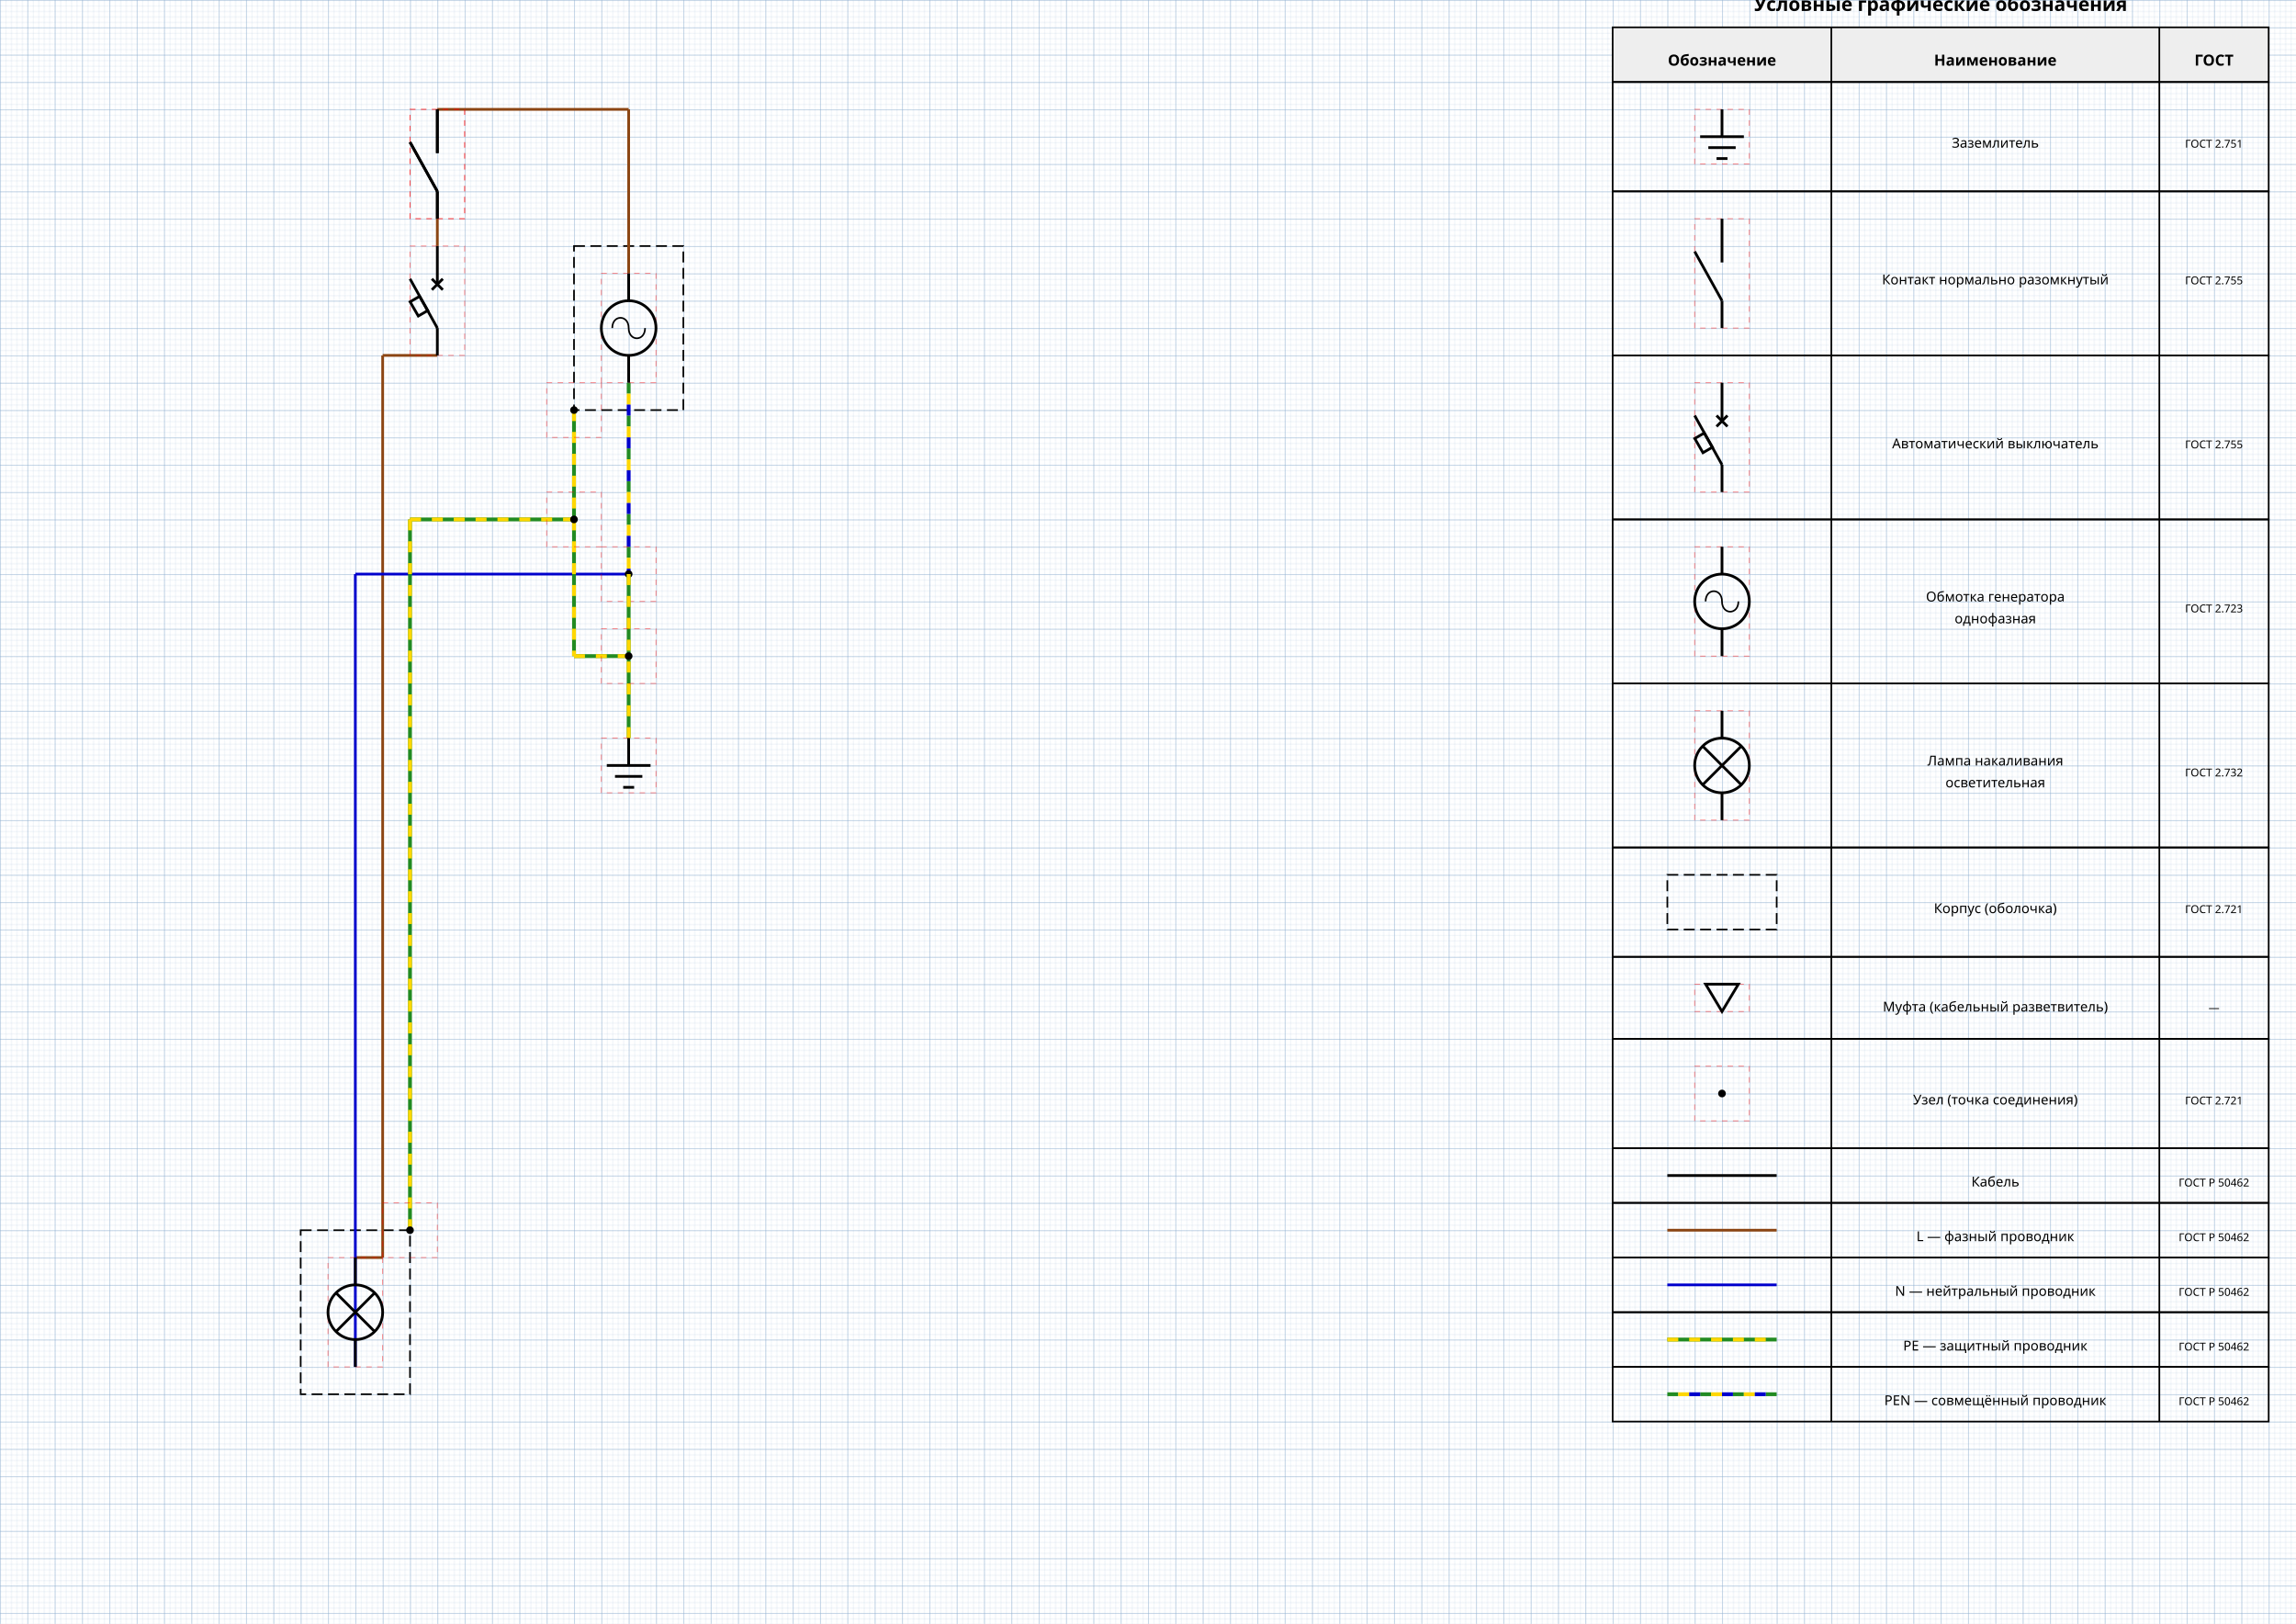
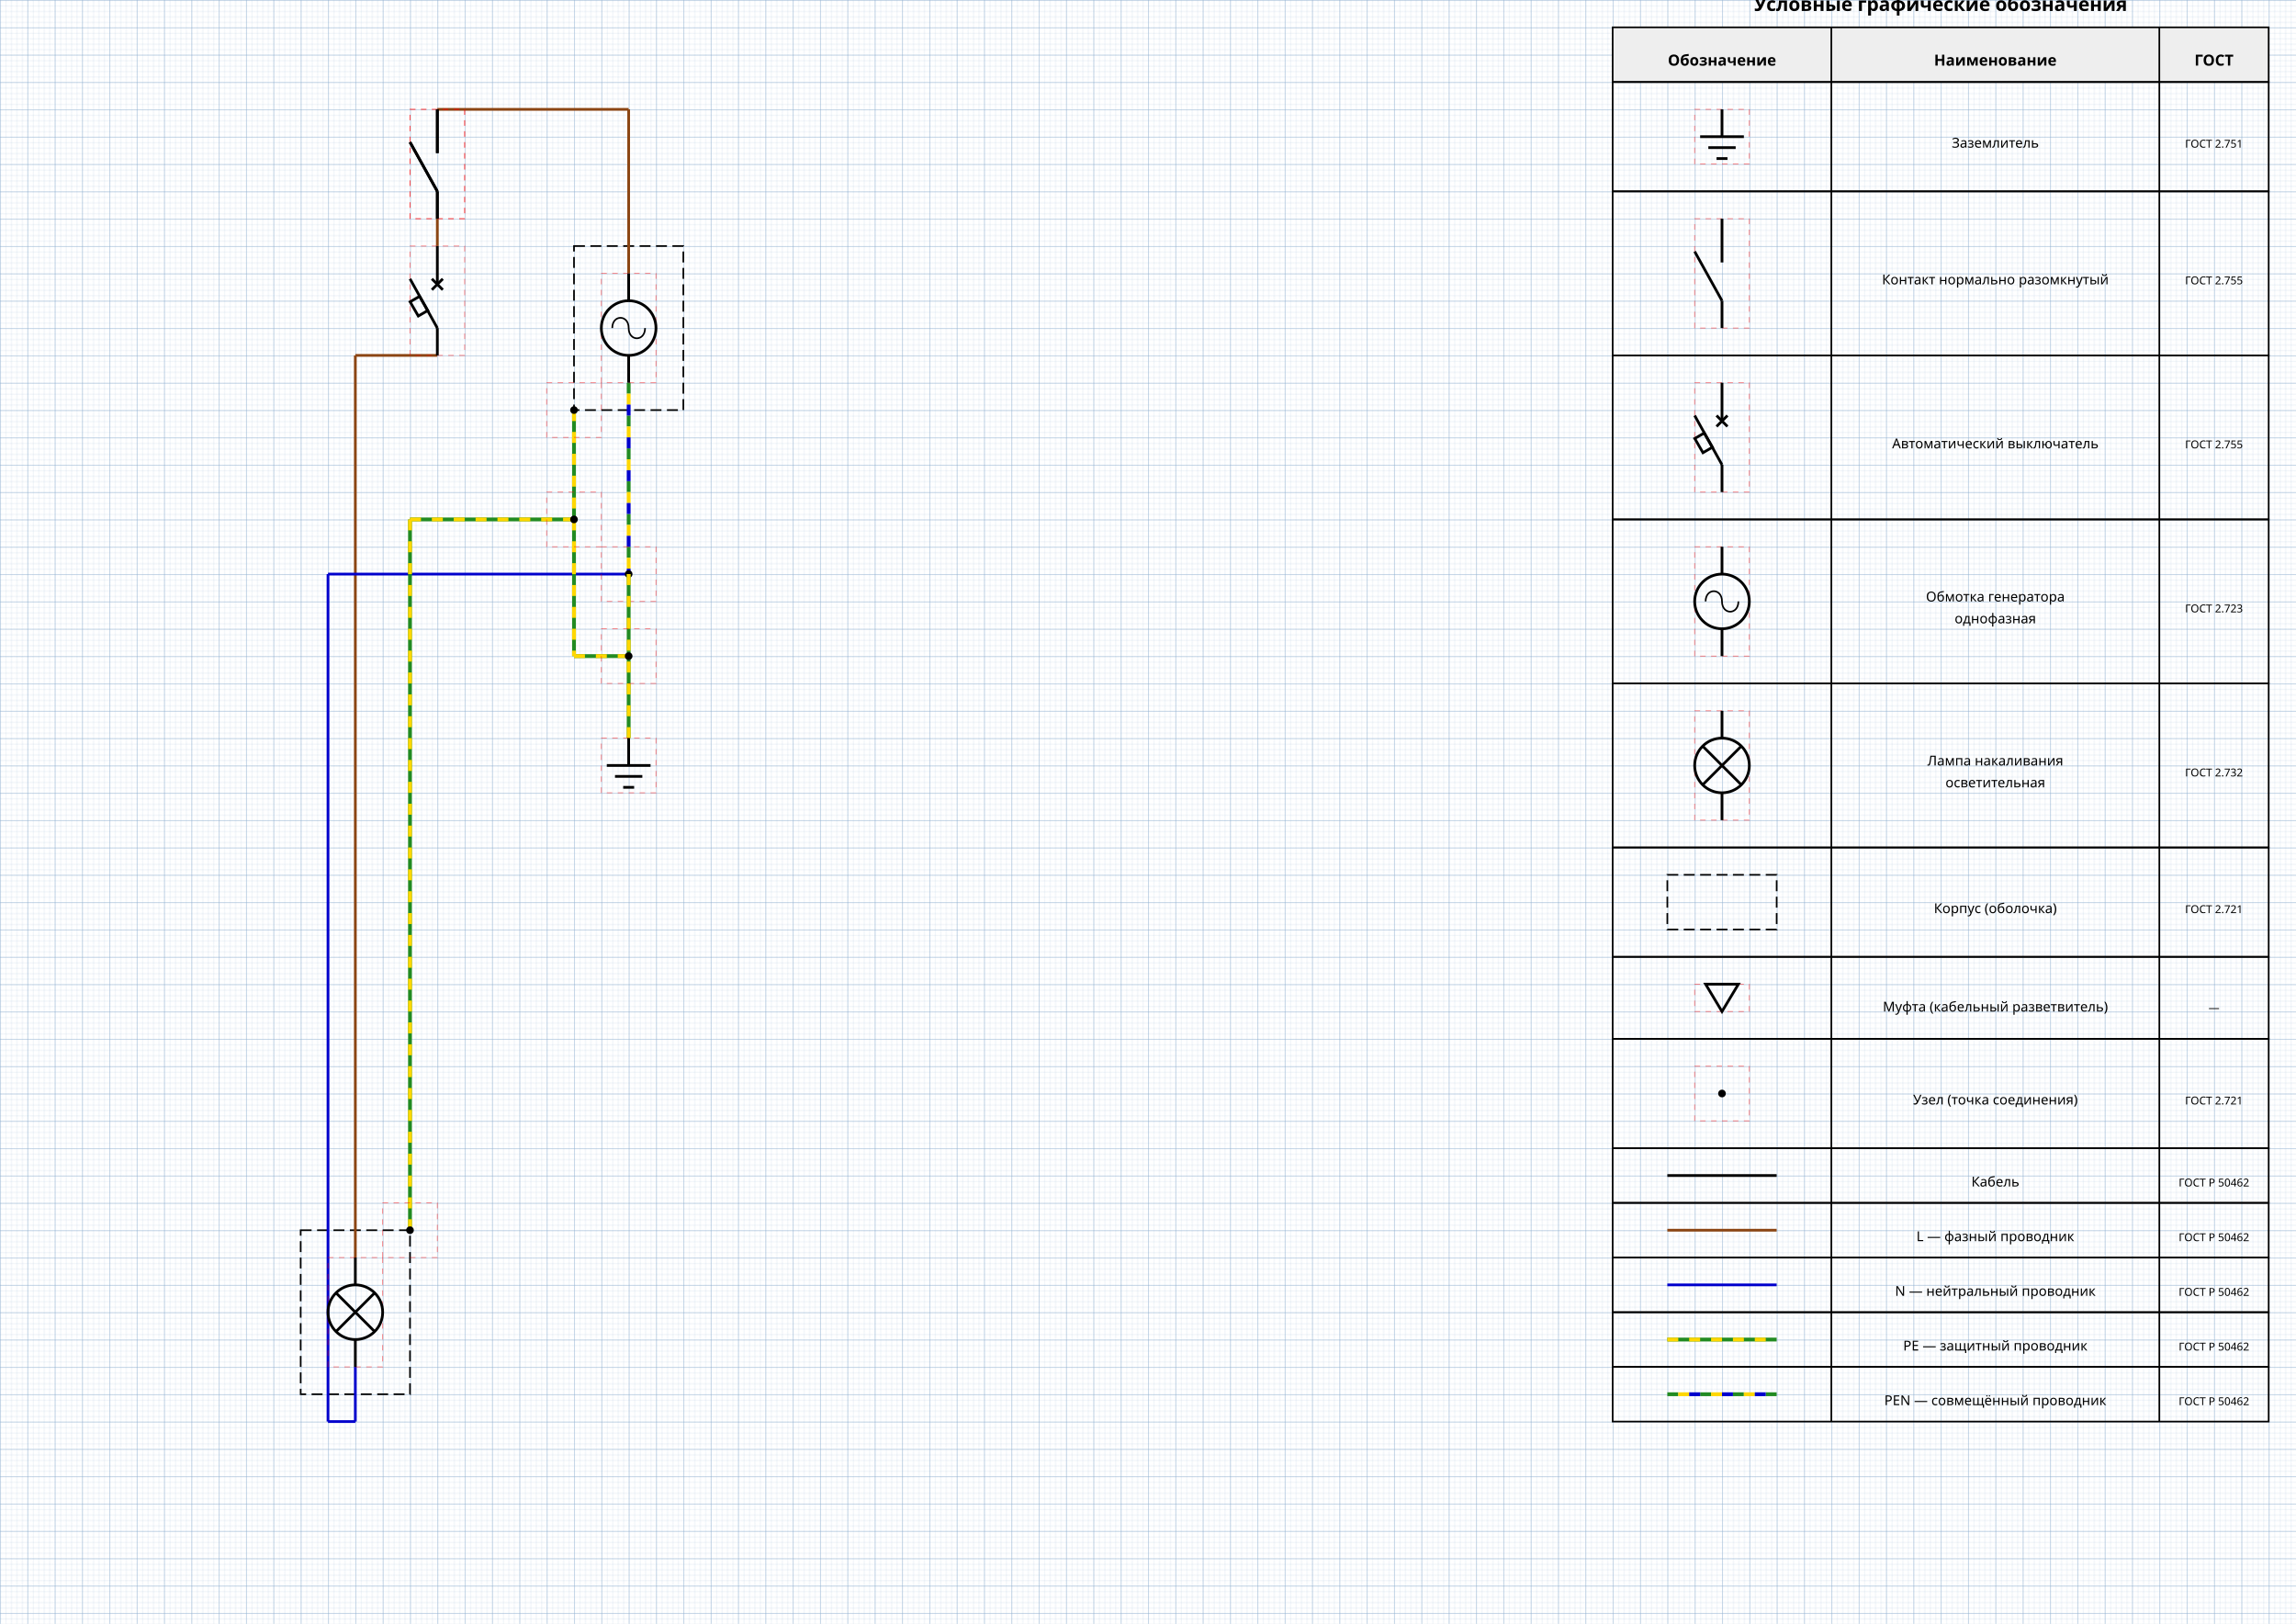
<svg xmlns="http://www.w3.org/2000/svg" width="420mm" height="297mm" viewBox="0 0 420 297">
  <rect width="420" height="297" fill="white" />
  <defs>
    <pattern id="mm1" width="1" height="1" patternUnits="userSpaceOnUse">
      <line x1="0" y1="0" x2="0" y2="1" stroke="#c8d8e8" stroke-width="0.1" />
      <line x1="0" y1="0" x2="1" y2="0" stroke="#c8d8e8" stroke-width="0.1" />
    </pattern>
    <pattern id="mm5" width="5" height="5" patternUnits="userSpaceOnUse">
      <rect width="5" height="5" fill="url(#mm1)" />
      <line x1="0" y1="0" x2="0" y2="5" stroke="#90b0d0" stroke-width="0.15" />
      <line x1="0" y1="0" x2="5" y2="0" stroke="#90b0d0" stroke-width="0.15" />
    </pattern>
    <symbol id="ugo-node" overflow="visible">
      <rect x="-5" y="-5" width="10" height="10" fill="none" stroke="red" stroke-width="0.15" stroke-dasharray="1,1" opacity="0.5" />
      <circle cx="0" cy="0" r="0.7" fill="black" stroke="none" />
    </symbol>
    <symbol id="ugo-ground" overflow="visible">
      <rect x="-5" y="0" width="10" height="10" fill="none" stroke="red" stroke-width="0.15" stroke-dasharray="1,1" opacity="0.5" />
      <g stroke="black" stroke-width="0.5">
        <line x1="0" y1="0" x2="0" y2="5" />
        <line x1="-4" y1="5" x2="4" y2="5" />
        <line x1="-2.5" y1="7" x2="2.5" y2="7" />
        <line x1="-1" y1="9" x2="1" y2="9" />
      </g>
    </symbol>
    <symbol id="ugo-contact" overflow="visible">
      <rect x="-5" y="0" width="10" height="20" fill="none" stroke="red" stroke-width="0.15" stroke-dasharray="1,1" opacity="0.5" />
      <g stroke="black" stroke-width="0.5" fill="none">
        <line x1="0" y1="0" x2="0" y2="8" />
        <line x1="0" y1="15" x2="-5" y2="6" />
        <line x1="0" y1="15" x2="0" y2="20" />
      </g>
    </symbol>
    <symbol id="ugo-breaker" overflow="visible">
      <rect x="-5" y="0" width="10" height="20" fill="none" stroke="red" stroke-width="0.15" stroke-dasharray="1,1" opacity="0.5" />
      <g stroke="black" stroke-width="0.5" fill="none">
        <line x1="0" y1="0" x2="0" y2="7" />
        <line x1="-1" y1="6" x2="1" y2="8" />
        <line x1="-1" y1="8" x2="1" y2="6" />
        <line x1="0" y1="15" x2="-5" y2="6" />
        <rect x="-2" y="-1.5" width="2" height="3" fill="none" stroke="black" stroke-width="0.5" transform="translate(-2.5, 10.5) rotate(-30)" />
        <line x1="0" y1="15" x2="0" y2="20" />
      </g>
    </symbol>
    <symbol id="ugo-generator" overflow="visible">
      <rect x="-5" y="0" width="10" height="20" fill="none" stroke="red" stroke-width="0.15" stroke-dasharray="1,1" opacity="0.5" />
      <g stroke="black" stroke-width="0.5" fill="none">
        <line x1="0" y1="0" x2="0" y2="5" />
        <circle cx="0" cy="10" r="5" />
        <path d="M-3,10 C-3,7.5 0,7.5 0,10 S3,12.5 3,10" stroke-width="0.3" />
        <line x1="0" y1="15" x2="0" y2="20" />
      </g>
    </symbol>
    <symbol id="ugo-lamp" overflow="visible">
      <rect x="-5" y="0" width="10" height="20" fill="none" stroke="red" stroke-width="0.15" stroke-dasharray="1,1" opacity="0.5" />
      <g stroke="black" stroke-width="0.5" fill="none">
        <line x1="0" y1="0" x2="0" y2="5" />
        <circle cx="0" cy="10" r="5" />
        <line x1="-3.5" y1="6.5" x2="3.5" y2="13.5" />
        <line x1="3.5" y1="6.5" x2="-3.5" y2="13.5" />
        <line x1="0" y1="15" x2="0" y2="20" />
      </g>
    </symbol>
    <symbol id="ugo-mufta" overflow="visible">
      <rect x="-5" y="0" width="10" height="5" fill="none" stroke="red" stroke-width="0.15" stroke-dasharray="1,1" opacity="0.5" />
      <polygon points="-3,0 3,0 0,5" stroke="black" stroke-width="0.5" fill="none" />
    </symbol>
  </defs>
  <rect width="420" height="297" fill="url(#mm5)" />
  <rect x="55" y="225" width="20" height="30" fill="none" stroke="black" stroke-width="0.3" stroke-dasharray="2,1" />
  <rect x="105" y="45" width="20" height="30" fill="none" stroke="black" stroke-width="0.3" stroke-dasharray="2,1" />
  <g stroke="#8B4513" stroke-width="0.5">
-     <line x1="80" y1="65" x2="70" y2="65" />
-     <line x1="70" y1="65" x2="70" y2="230" />
-     <line x1="70" y1="230" x2="65" y2="230" />
+     <line x1="80" y1="65" x2="65" y2="65" />
+     <line x1="65" y1="65" x2="65" y2="230" />
    <line x1="80" y1="40" x2="80" y2="45" />
    <line x1="80" y1="20" x2="115" y2="20" />
    <line x1="115" y1="20" x2="115" y2="50" />
  </g>
  <use href="#ugo-contact" x="80" y="20" />
  <use href="#ugo-breaker" x="80" y="45" />
  <g stroke="#0000CC" stroke-width="0.5">
-     <line x1="65" y1="105" x2="115" y2="105" />
-     <line x1="65" y1="250" x2="65" y2="105" />
+     <line x1="60" y1="105" x2="115" y2="105" />
+     <line x1="65" y1="250" x2="65" y2="260" />
+     <line x1="65" y1="260" x2="60" y2="260" />
+     <line x1="60" y1="260" x2="60" y2="105" />
  </g>
  <g stroke-width="0.7">
    <line x1="115" y1="70" x2="115" y2="105" stroke="#228B22" stroke-dasharray="2,4" stroke-dashoffset="0" />
    <line x1="115" y1="70" x2="115" y2="105" stroke="#FFD700" stroke-dasharray="2,4" stroke-dashoffset="4" />
    <line x1="115" y1="70" x2="115" y2="105" stroke="#0000CC" stroke-dasharray="2,4" stroke-dashoffset="2" />
  </g>
  <use href="#ugo-node" x="115" y="105" />
  <g stroke-width="0.7">
    <line x1="115" y1="105" x2="115" y2="135" stroke="#228B22" />
    <line x1="115" y1="105" x2="115" y2="135" stroke="#FFD700" stroke-dasharray="2,2" />
  </g>
  <g stroke-width="0.7">
    <line x1="75" y1="225" x2="75" y2="95" stroke="#228B22" />
    <line x1="75" y1="95" x2="105" y2="95" stroke="#228B22" />
    <line x1="105" y1="75" x2="105" y2="120" stroke="#228B22" />
    <line x1="105" y1="120" x2="115" y2="120" stroke="#228B22" />
    <line x1="75" y1="225" x2="75" y2="95" stroke="#FFD700" stroke-dasharray="2,2" />
    <line x1="75" y1="95" x2="105" y2="95" stroke="#FFD700" stroke-dasharray="2,2" />
    <line x1="105" y1="75" x2="105" y2="120" stroke="#FFD700" stroke-dasharray="2,2" />
    <line x1="105" y1="120" x2="115" y2="120" stroke="#FFD700" stroke-dasharray="2,2" />
  </g>
  <use href="#ugo-node" x="75" y="225" />
  <use href="#ugo-node" x="105" y="95" />
  <use href="#ugo-node" x="105" y="75" />
  <use href="#ugo-node" x="115" y="120" />
  <use href="#ugo-generator" x="115" y="50" />
  <use href="#ugo-lamp" x="65" y="230" />
  <use href="#ugo-contact" x="80" y="20" />
  <use href="#ugo-ground" x="115" y="135" />
  <g transform="translate(295, 5)" stroke="black" stroke-width="0.3" font-family="sans-serif">
    <text x="60" y="-3" font-size="3.5" font-weight="bold" text-anchor="middle" stroke="none" fill="black">Условные графические обозначения</text>
    <rect x="0" y="0" width="120" height="10" fill="#eee" stroke="black" />
    <text x="20" y="7" font-size="2.8" text-anchor="middle" stroke="none" fill="black" font-weight="bold">Обозначение</text>
    <text x="70" y="7" font-size="2.8" text-anchor="middle" stroke="none" fill="black" font-weight="bold">Наименование</text>
    <text x="110" y="7" font-size="2.8" text-anchor="middle" stroke="none" fill="black" font-weight="bold">ГОСТ</text>
    <line x1="40" y1="0" x2="40" y2="10" />
    <line x1="100" y1="0" x2="100" y2="10" />
    <rect x="0" y="10" width="120" height="20" fill="none" stroke="black" />
    <line x1="40" y1="10" x2="40" y2="30" />
    <line x1="100" y1="10" x2="100" y2="30" />
    <use href="#ugo-ground" x="20" y="15" />
    <text x="70" y="22" font-size="2.5" text-anchor="middle" stroke="none" fill="black">Заземлитель</text>
    <text x="110" y="22" font-size="2" text-anchor="middle" stroke="none" fill="black">ГОСТ 2.751</text>
    <rect x="0" y="30" width="120" height="30" fill="none" stroke="black" />
    <line x1="40" y1="30" x2="40" y2="60" />
    <line x1="100" y1="30" x2="100" y2="60" />
    <use href="#ugo-contact" x="20" y="35" />
    <text x="70" y="47" font-size="2.5" text-anchor="middle" stroke="none" fill="black">Контакт нормально разомкнутый</text>
    <text x="110" y="47" font-size="2" text-anchor="middle" stroke="none" fill="black">ГОСТ 2.755</text>
    <rect x="0" y="60" width="120" height="30" fill="none" stroke="black" />
    <line x1="40" y1="60" x2="40" y2="90" />
    <line x1="100" y1="60" x2="100" y2="90" />
    <use href="#ugo-breaker" x="20" y="65" />
    <text x="70" y="77" font-size="2.5" text-anchor="middle" stroke="none" fill="black">Автоматический выключатель</text>
    <text x="110" y="77" font-size="2" text-anchor="middle" stroke="none" fill="black">ГОСТ 2.755</text>
    <rect x="0" y="90" width="120" height="30" fill="none" stroke="black" />
    <line x1="40" y1="90" x2="40" y2="120" />
    <line x1="100" y1="90" x2="100" y2="120" />
    <use href="#ugo-generator" x="20" y="95" />
    <text x="70" y="105" font-size="2.5" text-anchor="middle" stroke="none" fill="black">Обмотка генератора</text>
    <text x="70" y="109" font-size="2.5" text-anchor="middle" stroke="none" fill="black">однофазная</text>
    <text x="110" y="107" font-size="2" text-anchor="middle" stroke="none" fill="black">ГОСТ 2.723</text>
    <rect x="0" y="120" width="120" height="30" fill="none" stroke="black" />
    <line x1="40" y1="120" x2="40" y2="150" />
    <line x1="100" y1="120" x2="100" y2="150" />
    <use href="#ugo-lamp" x="20" y="125" />
    <text x="70" y="135" font-size="2.5" text-anchor="middle" stroke="none" fill="black">Лампа накаливания</text>
    <text x="70" y="139" font-size="2.5" text-anchor="middle" stroke="none" fill="black">осветительная</text>
    <text x="110" y="137" font-size="2" text-anchor="middle" stroke="none" fill="black">ГОСТ 2.732</text>
    <rect x="0" y="150" width="120" height="20" fill="none" stroke="black" />
    <line x1="40" y1="150" x2="40" y2="170" />
    <line x1="100" y1="150" x2="100" y2="170" />
    <rect x="10" y="155" width="20" height="10" fill="none" stroke="black" stroke-dasharray="2,1" />
    <text x="70" y="162" font-size="2.5" text-anchor="middle" stroke="none" fill="black">Корпус (оболочка)</text>
    <text x="110" y="162" font-size="2" text-anchor="middle" stroke="none" fill="black">ГОСТ 2.721</text>
    <rect x="0" y="170" width="120" height="15" fill="none" stroke="black" />
    <line x1="40" y1="170" x2="40" y2="185" />
    <line x1="100" y1="170" x2="100" y2="185" />
    <use href="#ugo-mufta" x="20" y="175" />
    <text x="70" y="180" font-size="2.5" text-anchor="middle" stroke="none" fill="black">Муфта (кабельный разветвитель)</text>
    <text x="110" y="180" font-size="2" text-anchor="middle" stroke="none" fill="black">—</text>
    <rect x="0" y="185" width="120" height="20" fill="none" stroke="black" />
    <line x1="40" y1="185" x2="40" y2="205" />
    <line x1="100" y1="185" x2="100" y2="205" />
    <use href="#ugo-node" x="20" y="195" />
    <text x="70" y="197" font-size="2.5" text-anchor="middle" stroke="none" fill="black">Узел (точка соединения)</text>
    <text x="110" y="197" font-size="2" text-anchor="middle" stroke="none" fill="black">ГОСТ 2.721</text>
    <rect x="0" y="205" width="120" height="10" fill="none" stroke="black" />
    <line x1="40" y1="205" x2="40" y2="215" />
    <line x1="100" y1="205" x2="100" y2="215" />
    <line x1="10" y1="210" x2="30" y2="210" stroke="black" stroke-width="0.5" />
    <text x="70" y="212" font-size="2.5" text-anchor="middle" stroke="none" fill="black">Кабель</text>
    <text x="110" y="212" font-size="2" text-anchor="middle" stroke="none" fill="black">ГОСТ Р 50462</text>
    <rect x="0" y="215" width="120" height="10" fill="none" stroke="black" />
    <line x1="40" y1="215" x2="40" y2="225" />
    <line x1="100" y1="215" x2="100" y2="225" />
    <line x1="10" y1="220" x2="30" y2="220" stroke="#8B4513" stroke-width="0.5" />
    <text x="70" y="222" font-size="2.5" text-anchor="middle" stroke="none" fill="black">L — фазный проводник</text>
    <text x="110" y="222" font-size="2" text-anchor="middle" stroke="none" fill="black">ГОСТ Р 50462</text>
    <rect x="0" y="225" width="120" height="10" fill="none" stroke="black" />
    <line x1="40" y1="225" x2="40" y2="235" />
    <line x1="100" y1="225" x2="100" y2="235" />
    <line x1="10" y1="230" x2="30" y2="230" stroke="#0000CC" stroke-width="0.5" />
    <text x="70" y="232" font-size="2.5" text-anchor="middle" stroke="none" fill="black">N — нейтральный проводник</text>
    <text x="110" y="232" font-size="2" text-anchor="middle" stroke="none" fill="black">ГОСТ Р 50462</text>
    <rect x="0" y="235" width="120" height="10" fill="none" stroke="black" />
    <line x1="40" y1="235" x2="40" y2="245" />
    <line x1="100" y1="235" x2="100" y2="245" />
    <line x1="10" y1="240" x2="30" y2="240" stroke="#228B22" stroke-width="0.7" />
    <line x1="10" y1="240" x2="30" y2="240" stroke="#FFD700" stroke-width="0.7" stroke-dasharray="2,2" />
    <text x="70" y="242" font-size="2.5" text-anchor="middle" stroke="none" fill="black">PE — защитный проводник</text>
    <text x="110" y="242" font-size="2" text-anchor="middle" stroke="none" fill="black">ГОСТ Р 50462</text>
    <rect x="0" y="245" width="120" height="10" fill="none" stroke="black" />
    <line x1="40" y1="245" x2="40" y2="255" />
    <line x1="100" y1="245" x2="100" y2="255" />
    <line x1="10" y1="250" x2="30" y2="250" stroke="#228B22" stroke-width="0.7" stroke-dasharray="2,4" stroke-dashoffset="0" />
    <line x1="10" y1="250" x2="30" y2="250" stroke="#FFD700" stroke-width="0.7" stroke-dasharray="2,4" stroke-dashoffset="4" />
    <line x1="10" y1="250" x2="30" y2="250" stroke="#0000CC" stroke-width="0.7" stroke-dasharray="2,4" stroke-dashoffset="2" />
    <text x="70" y="252" font-size="2.5" text-anchor="middle" stroke="none" fill="black">PEN — совмещённый проводник</text>
    <text x="110" y="252" font-size="2" text-anchor="middle" stroke="none" fill="black">ГОСТ Р 50462</text>
  </g>
</svg>
